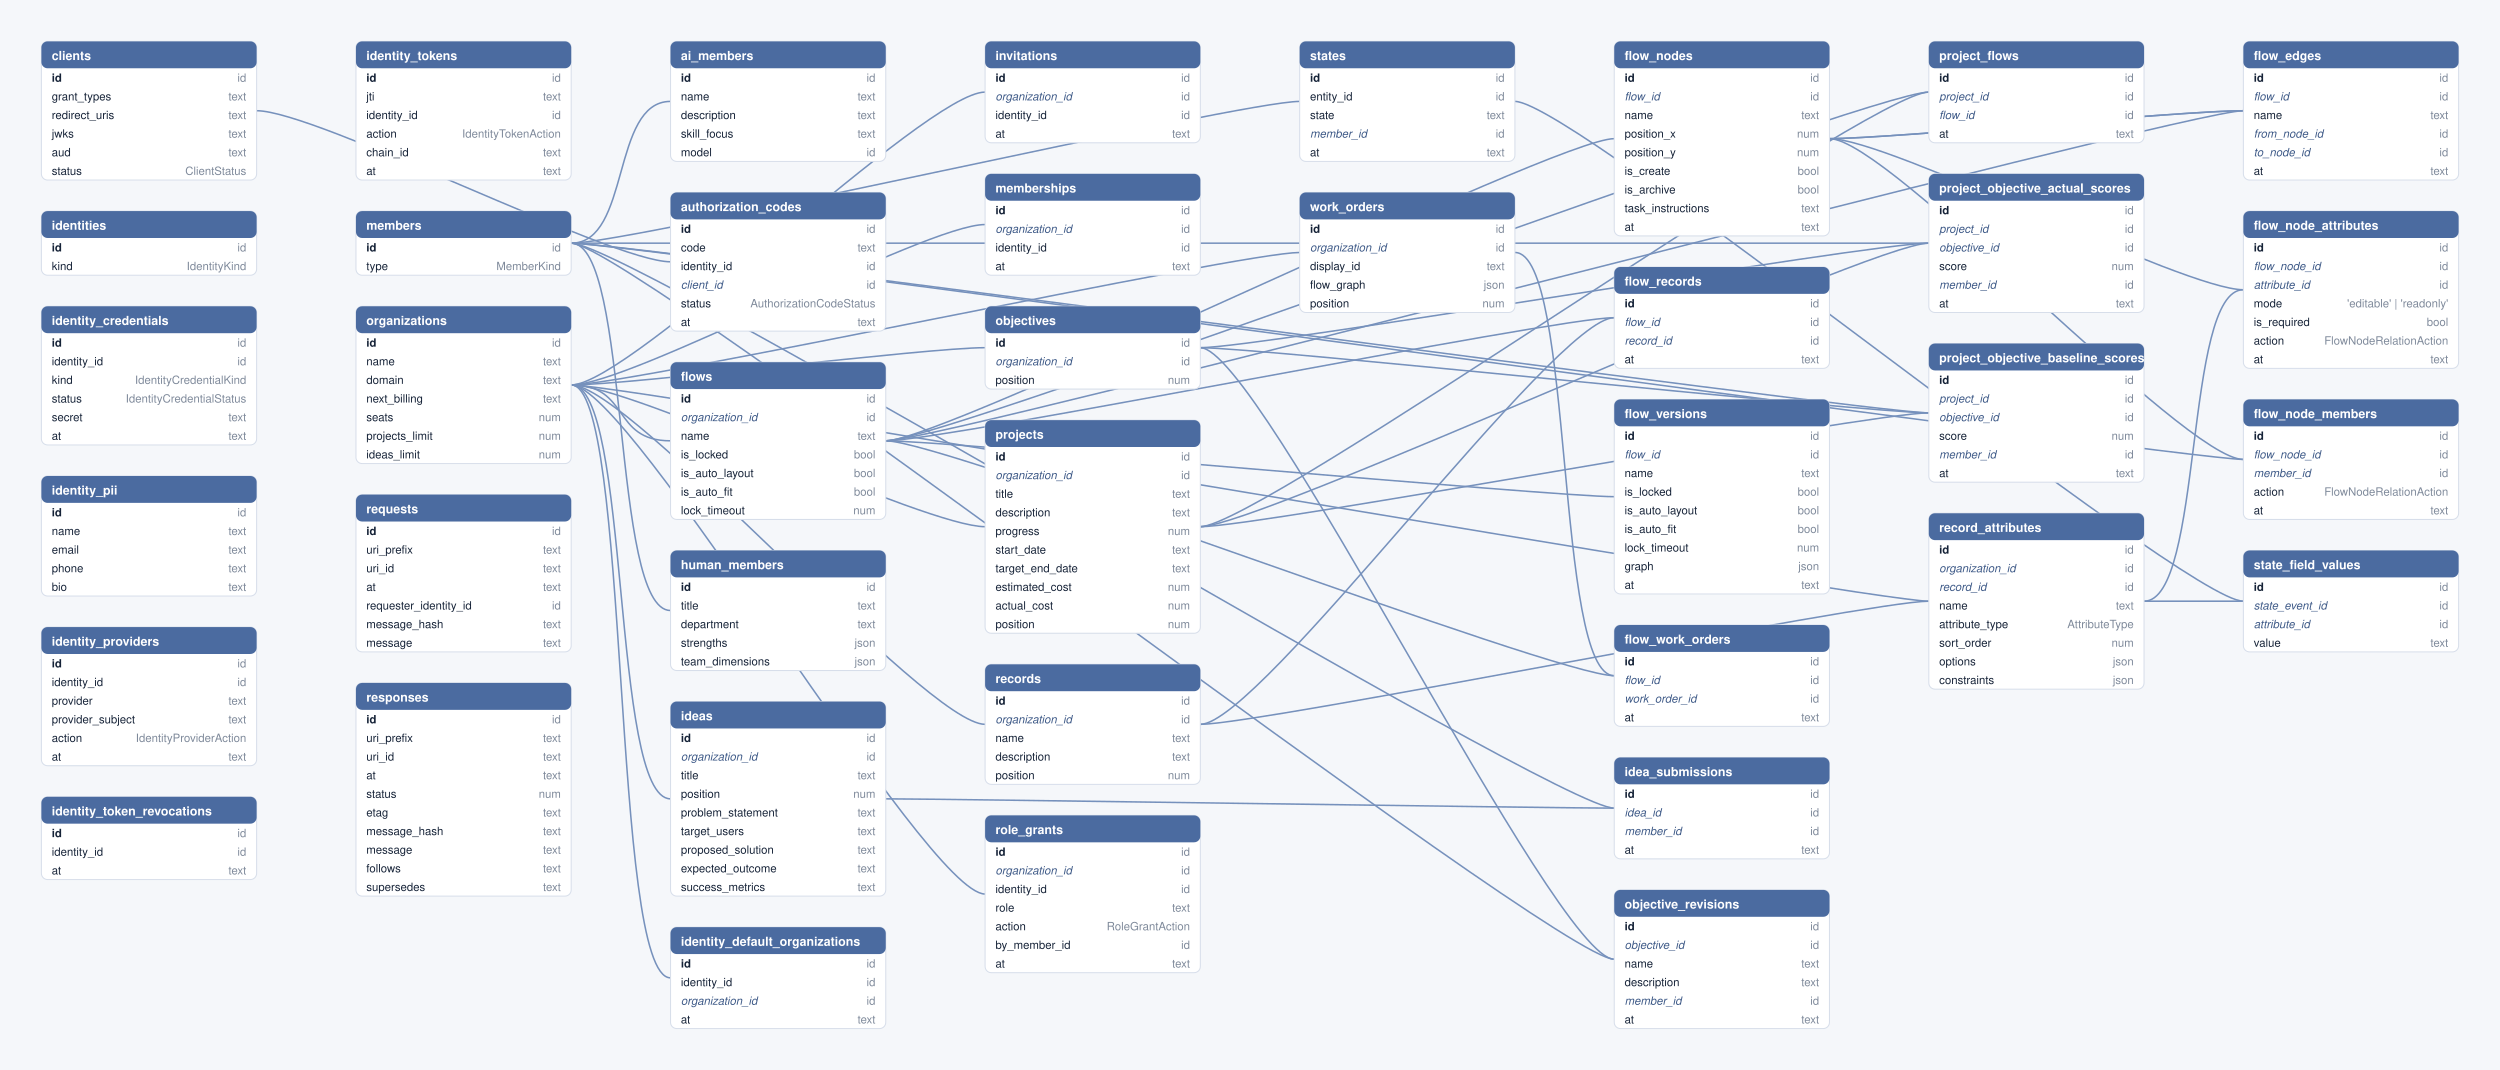
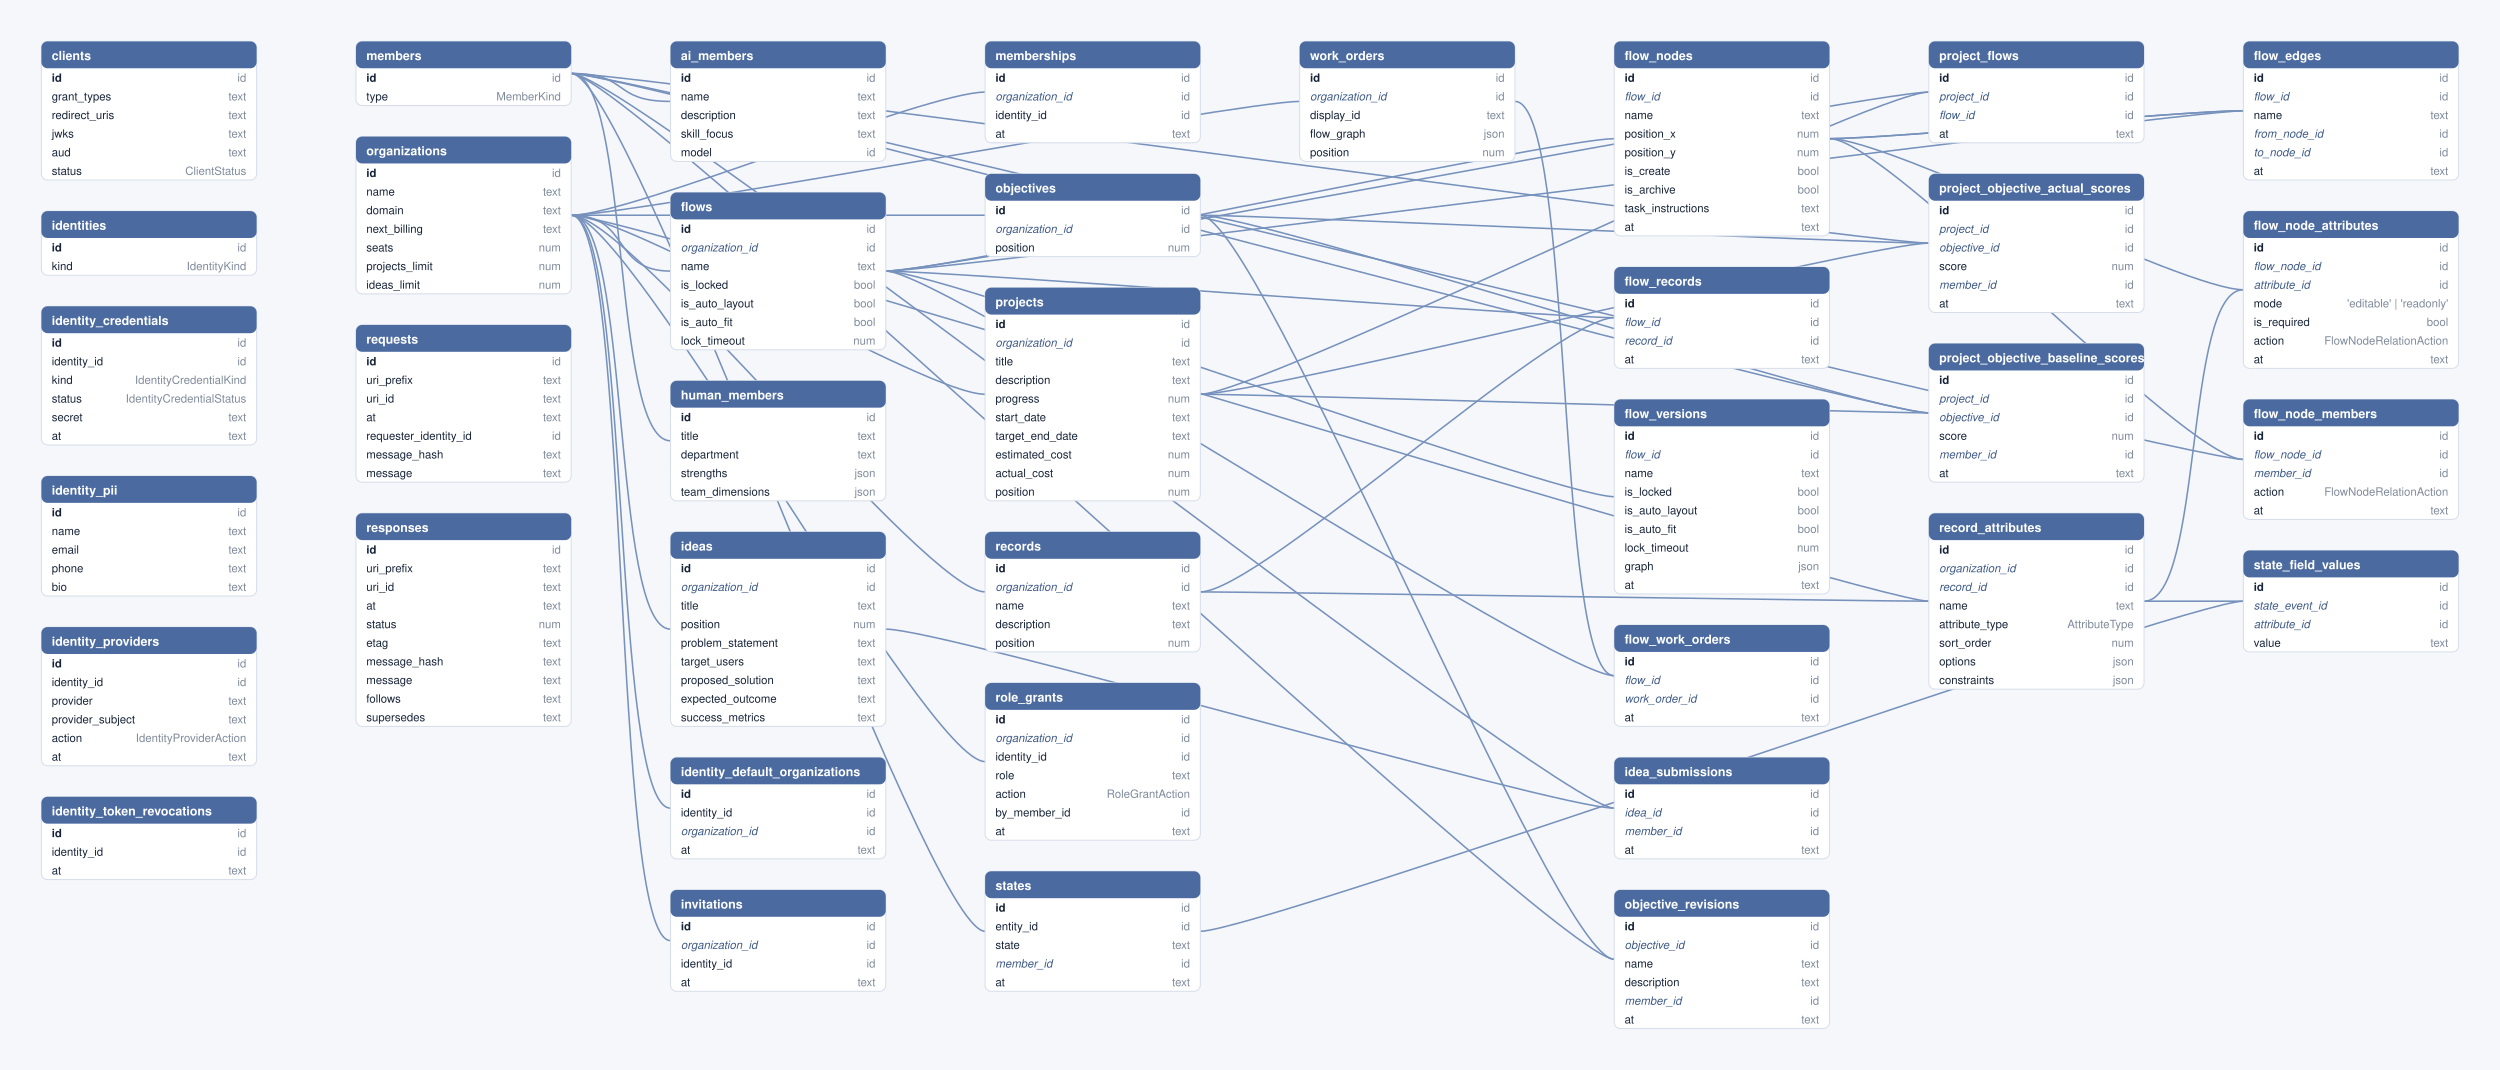
<svg xmlns="http://www.w3.org/2000/svg" viewBox="0 0 2416 1034" width="2416" height="1034">
  <defs>
    <style>
      text { font-family: ui-sans-serif, system-ui,
        'Segoe UI', Helvetica, Arial, sans-serif; }
      .box { fill: hsl(0 0% 100%);
        stroke: hsl(217 30% 88%); stroke-width: 1; }
      .head { fill: hsl(217 36% 46%); }
      .thead { fill: hsl(0 0% 100%); font-size: 12px;
        font-weight: 700; }
      .col, .pk, .fk, .type { font-size: 11px; }
      .col { fill: hsl(217 45% 15%); }
      .pk { fill: hsl(217 45% 15%); font-weight: 700; }
      .fk { fill: hsl(217 38% 38%);
        font-style: italic; }
      .type { fill: hsl(217 12% 55%);
        text-anchor: end; }
      .edge { fill: none; stroke: hsl(217 34% 60%);
        stroke-width: 1.5; }
    </style>
  </defs>
  <rect x="0" y="0" width="2416" height="1034" fill="hsl(217 30% 97%)" />
-   <path class="edge" d="M 648 590 C 590.4 590, 609.6 235, 552 235" />
-   <path class="edge" d="M 648 98 C 590.4 98, 609.6 235, 552 235" />
-   <path class="edge" d="M 648 945 C 590.4 945, 609.6 372, 552 372" />
-   <path class="edge" d="M 952 864 C 894.4 864, 609.6 372, 552 372" />
-   <path class="edge" d="M 648 253 C 590.4 253, 305.6 107, 248 107" />
-   <path class="edge" d="M 648 772 C 590.4 772, 609.6 372, 552 372" />
-   <path class="edge" d="M 952 509 C 894.4 509, 609.6 372, 552 372" />
-   <path class="edge" d="M 648 426 C 590.4 426, 609.6 372, 552 372" />
-   <path class="edge" d="M 1560 480 C 1502.4 480, 913.6 426, 856 426" />
-   <path class="edge" d="M 1560 134 C 1502.4 134, 913.6 426, 856 426" />
-   <path class="edge" d="M 2168 107 C 2110.4 107, 913.6 426, 856 426" />
+   <path class="edge" d="M 648 426 C 590.4 426, 609.6 71, 552 71" />
+   <path class="edge" d="M 648 98 C 590.4 98, 609.6 71, 552 71" />
+   <path class="edge" d="M 648 781 C 590.4 781, 609.6 208, 552 208" />
+   <path class="edge" d="M 952 736 C 894.4 736, 609.6 208, 552 208" />
+   <path class="edge" d="M 648 608 C 590.4 608, 609.6 208, 552 208" />
+   <path class="edge" d="M 952 381 C 894.4 381, 609.6 208, 552 208" />
+   <path class="edge" d="M 648 262 C 590.4 262, 609.6 208, 552 208" />
+   <path class="edge" d="M 1560 480 C 1502.4 480, 913.6 262, 856 262" />
+   <path class="edge" d="M 1560 134 C 1502.4 134, 913.6 262, 856 262" />
+   <path class="edge" d="M 2168 107 C 2110.4 107, 913.6 262, 856 262" />
  <path class="edge" d="M 2168 107 C 2110.4 107, 1825.6 134, 1768 134" />
  <path class="edge" d="M 2168 107 C 2110.4 107, 1825.6 134, 1768 134" />
  <path class="edge" d="M 2168 444 C 2110.4 444, 1825.6 134, 1768 134" />
-   <path class="edge" d="M 2168 444 C 2110.4 444, 609.6 235, 552 235" />
+   <path class="edge" d="M 2168 444 C 2110.4 444, 609.6 71, 552 71" />
  <path class="edge" d="M 2168 280 C 2110.4 280, 1825.6 134, 1768 134" />
  <path class="edge" d="M 2168 280 C 2110.4 280, 2129.6 581, 2072 581" />
-   <path class="edge" d="M 1864 89 C 1806.4 89, 1217.6 509, 1160 509" />
-   <path class="edge" d="M 1864 89 C 1806.4 89, 913.6 426, 856 426" />
-   <path class="edge" d="M 1256 244 C 1198.4 244, 609.6 372, 552 372" />
-   <path class="edge" d="M 1560 653 C 1502.4 653, 913.6 426, 856 426" />
-   <path class="edge" d="M 1560 653 C 1502.4 653, 1521.6 244, 1464 244" />
-   <path class="edge" d="M 2168 581 C 2110.4 581, 1521.6 98, 1464 98" />
+   <path class="edge" d="M 1864 89 C 1806.4 89, 1217.6 381, 1160 381" />
+   <path class="edge" d="M 1864 89 C 1806.4 89, 913.6 262, 856 262" />
+   <path class="edge" d="M 1256 98 C 1198.4 98, 609.6 208, 552 208" />
+   <path class="edge" d="M 1560 653 C 1502.4 653, 913.6 262, 856 262" />
+   <path class="edge" d="M 1560 653 C 1502.4 653, 1521.6 98, 1464 98" />
+   <path class="edge" d="M 2168 581 C 2110.4 581, 1217.6 900, 1160 900" />
  <path class="edge" d="M 2168 581 C 2110.4 581, 2129.6 581, 2072 581" />
-   <path class="edge" d="M 952 700 C 894.4 700, 609.6 372, 552 372" />
-   <path class="edge" d="M 1864 581 C 1806.4 581, 609.6 372, 552 372" />
-   <path class="edge" d="M 1864 581 C 1806.4 581, 1217.6 700, 1160 700" />
-   <path class="edge" d="M 1560 307 C 1502.4 307, 913.6 426, 856 426" />
-   <path class="edge" d="M 1560 307 C 1502.4 307, 1217.6 700, 1160 700" />
-   <path class="edge" d="M 952 217 C 894.4 217, 609.6 372, 552 372" />
-   <path class="edge" d="M 952 89 C 894.4 89, 609.6 372, 552 372" />
-   <path class="edge" d="M 1560 781 C 1502.4 781, 913.6 772, 856 772" />
-   <path class="edge" d="M 1560 781 C 1502.4 781, 609.6 235, 552 235" />
-   <path class="edge" d="M 952 336 C 894.4 336, 609.6 372, 552 372" />
-   <path class="edge" d="M 1560 927 C 1502.4 927, 1217.6 336, 1160 336" />
-   <path class="edge" d="M 1560 927 C 1502.4 927, 609.6 235, 552 235" />
-   <path class="edge" d="M 1864 399 C 1806.4 399, 1217.6 509, 1160 509" />
-   <path class="edge" d="M 1864 399 C 1806.4 399, 1217.6 336, 1160 336" />
-   <path class="edge" d="M 1864 399 C 1806.4 399, 609.6 235, 552 235" />
-   <path class="edge" d="M 1864 235 C 1806.4 235, 1217.6 509, 1160 509" />
-   <path class="edge" d="M 1864 235 C 1806.4 235, 1217.6 336, 1160 336" />
-   <path class="edge" d="M 1864 235 C 1806.4 235, 609.6 235, 552 235" />
-   <path class="edge" d="M 1256 98 C 1198.4 98, 609.6 235, 552 235" />
-   <g class="table">
-     <rect class="box" x="344" y="204" width="208" height="62" rx="6" />
-     <rect class="head" x="344" y="204" width="208" height="26" rx="6" />
-     <text class="thead" x="354" y="222">members</text>
-     <text class="pk" x="354" y="243">id</text>
-     <text class="type" x="542" y="243">id</text>
-     <text class="col" x="354" y="261">type</text>
-     <text class="type" x="542" y="261">MemberKind</text>
-   </g>
-   <g class="table">
-     <rect class="box" x="648" y="532" width="208" height="116" rx="6" />
-     <rect class="head" x="648" y="532" width="208" height="26" rx="6" />
-     <text class="thead" x="658" y="550">human_members</text>
-     <text class="pk" x="658" y="571">id</text>
-     <text class="type" x="846" y="571">id</text>
-     <text class="col" x="658" y="589">title</text>
-     <text class="type" x="846" y="589">text</text>
-     <text class="col" x="658" y="607">department</text>
-     <text class="type" x="846" y="607">text</text>
-     <text class="col" x="658" y="625">strengths</text>
-     <text class="type" x="846" y="625">json</text>
-     <text class="col" x="658" y="643">team_dimensions</text>
-     <text class="type" x="846" y="643">json</text>
+   <path class="edge" d="M 952 572 C 894.4 572, 609.6 208, 552 208" />
+   <path class="edge" d="M 1864 581 C 1806.4 581, 609.6 208, 552 208" />
+   <path class="edge" d="M 1864 581 C 1806.4 581, 1217.6 572, 1160 572" />
+   <path class="edge" d="M 1560 307 C 1502.4 307, 913.6 262, 856 262" />
+   <path class="edge" d="M 1560 307 C 1502.4 307, 1217.6 572, 1160 572" />
+   <path class="edge" d="M 952 89 C 894.4 89, 609.6 208, 552 208" />
+   <path class="edge" d="M 648 909 C 590.4 909, 609.6 208, 552 208" />
+   <path class="edge" d="M 1560 781 C 1502.4 781, 913.6 608, 856 608" />
+   <path class="edge" d="M 1560 781 C 1502.4 781, 609.6 71, 552 71" />
+   <path class="edge" d="M 952 208 C 894.4 208, 609.6 208, 552 208" />
+   <path class="edge" d="M 1560 927 C 1502.4 927, 1217.6 208, 1160 208" />
+   <path class="edge" d="M 1560 927 C 1502.4 927, 609.6 71, 552 71" />
+   <path class="edge" d="M 1864 399 C 1806.4 399, 1217.6 381, 1160 381" />
+   <path class="edge" d="M 1864 399 C 1806.4 399, 1217.6 208, 1160 208" />
+   <path class="edge" d="M 1864 399 C 1806.4 399, 609.6 71, 552 71" />
+   <path class="edge" d="M 1864 235 C 1806.4 235, 1217.6 381, 1160 381" />
+   <path class="edge" d="M 1864 235 C 1806.4 235, 1217.6 208, 1160 208" />
+   <path class="edge" d="M 1864 235 C 1806.4 235, 609.6 71, 552 71" />
+   <path class="edge" d="M 952 900 C 894.4 900, 609.6 71, 552 71" />
+   <g class="table">
+     <rect class="box" x="344" y="40" width="208" height="62" rx="6" />
+     <rect class="head" x="344" y="40" width="208" height="26" rx="6" />
+     <text class="thead" x="354" y="58">members</text>
+     <text class="pk" x="354" y="79">id</text>
+     <text class="type" x="542" y="79">id</text>
+     <text class="col" x="354" y="97">type</text>
+     <text class="type" x="542" y="97">MemberKind</text>
+   </g>
+   <g class="table">
+     <rect class="box" x="648" y="368" width="208" height="116" rx="6" />
+     <rect class="head" x="648" y="368" width="208" height="26" rx="6" />
+     <text class="thead" x="658" y="386">human_members</text>
+     <text class="pk" x="658" y="407">id</text>
+     <text class="type" x="846" y="407">id</text>
+     <text class="col" x="658" y="425">title</text>
+     <text class="type" x="846" y="425">text</text>
+     <text class="col" x="658" y="443">department</text>
+     <text class="type" x="846" y="443">text</text>
+     <text class="col" x="658" y="461">strengths</text>
+     <text class="type" x="846" y="461">json</text>
+     <text class="col" x="658" y="479">team_dimensions</text>
+     <text class="type" x="846" y="479">json</text>
  </g>
  <g class="table">
    <rect class="box" x="648" y="40" width="208" height="116" rx="6" />
    <rect class="head" x="648" y="40" width="208" height="26" rx="6" />
    <text class="thead" x="658" y="58">ai_members</text>
    <text class="pk" x="658" y="79">id</text>
    <text class="type" x="846" y="79">id</text>
    <text class="col" x="658" y="97">name</text>
    <text class="type" x="846" y="97">text</text>
    <text class="col" x="658" y="115">description</text>
    <text class="type" x="846" y="115">text</text>
    <text class="col" x="658" y="133">skill_focus</text>
    <text class="type" x="846" y="133">text</text>
    <text class="col" x="658" y="151">model</text>
    <text class="type" x="846" y="151">id</text>
  </g>
  <g class="table">
    <rect class="box" x="40" y="204" width="208" height="62" rx="6" />
    <rect class="head" x="40" y="204" width="208" height="26" rx="6" />
    <text class="thead" x="50" y="222">identities</text>
    <text class="pk" x="50" y="243">id</text>
    <text class="type" x="238" y="243">id</text>
    <text class="col" x="50" y="261">kind</text>
    <text class="type" x="238" y="261">IdentityKind</text>
  </g>
  <g class="table">
    <rect class="box" x="40" y="460" width="208" height="116" rx="6" />
    <rect class="head" x="40" y="460" width="208" height="26" rx="6" />
    <text class="thead" x="50" y="478">identity_pii</text>
    <text class="pk" x="50" y="499">id</text>
    <text class="type" x="238" y="499">id</text>
    <text class="col" x="50" y="517">name</text>
    <text class="type" x="238" y="517">text</text>
    <text class="col" x="50" y="535">email</text>
    <text class="type" x="238" y="535">text</text>
    <text class="col" x="50" y="553">phone</text>
    <text class="type" x="238" y="553">text</text>
    <text class="col" x="50" y="571">bio</text>
    <text class="type" x="238" y="571">text</text>
  </g>
  <g class="table">
    <rect class="box" x="40" y="296" width="208" height="134" rx="6" />
    <rect class="head" x="40" y="296" width="208" height="26" rx="6" />
    <text class="thead" x="50" y="314">identity_credentials</text>
    <text class="pk" x="50" y="335">id</text>
    <text class="type" x="238" y="335">id</text>
    <text class="col" x="50" y="353">identity_id</text>
    <text class="type" x="238" y="353">id</text>
    <text class="col" x="50" y="371">kind</text>
    <text class="type" x="238" y="371">IdentityCredentialKind</text>
    <text class="col" x="50" y="389">status</text>
    <text class="type" x="238" y="389">IdentityCredentialStatus</text>
    <text class="col" x="50" y="407">secret</text>
    <text class="type" x="238" y="407">text</text>
    <text class="col" x="50" y="425">at</text>
    <text class="type" x="238" y="425">text</text>
  </g>
  <g class="table">
    <rect class="box" x="40" y="770" width="208" height="80" rx="6" />
    <rect class="head" x="40" y="770" width="208" height="26" rx="6" />
    <text class="thead" x="50" y="788">identity_token_revocations</text>
    <text class="pk" x="50" y="809">id</text>
    <text class="type" x="238" y="809">id</text>
    <text class="col" x="50" y="827">identity_id</text>
    <text class="type" x="238" y="827">id</text>
    <text class="col" x="50" y="845">at</text>
    <text class="type" x="238" y="845">text</text>
  </g>
  <g class="table">
-     <rect class="box" x="648" y="896" width="208" height="98" rx="6" />
-     <rect class="head" x="648" y="896" width="208" height="26" rx="6" />
-     <text class="thead" x="658" y="914">identity_default_organizations</text>
-     <text class="pk" x="658" y="935">id</text>
-     <text class="type" x="846" y="935">id</text>
-     <text class="col" x="658" y="953">identity_id</text>
-     <text class="type" x="846" y="953">id</text>
-     <text class="fk" x="658" y="971">organization_id</text>
-     <text class="type" x="846" y="971">id</text>
-     <text class="col" x="658" y="989">at</text>
-     <text class="type" x="846" y="989">text</text>
-   </g>
-   <g class="table">
-     <rect class="box" x="952" y="788" width="208" height="152" rx="6" />
-     <rect class="head" x="952" y="788" width="208" height="26" rx="6" />
-     <text class="thead" x="962" y="806">role_grants</text>
-     <text class="pk" x="962" y="827">id</text>
-     <text class="type" x="1150" y="827">id</text>
-     <text class="fk" x="962" y="845">organization_id</text>
-     <text class="type" x="1150" y="845">id</text>
-     <text class="col" x="962" y="863">identity_id</text>
-     <text class="type" x="1150" y="863">id</text>
-     <text class="col" x="962" y="881">role</text>
-     <text class="type" x="1150" y="881">text</text>
-     <text class="col" x="962" y="899">action</text>
-     <text class="type" x="1150" y="899">RoleGrantAction</text>
-     <text class="col" x="962" y="917">by_member_id</text>
-     <text class="type" x="1150" y="917">id</text>
-     <text class="col" x="962" y="935">at</text>
-     <text class="type" x="1150" y="935">text</text>
-   </g>
-   <g class="table">
-     <rect class="box" x="344" y="40" width="208" height="134" rx="6" />
-     <rect class="head" x="344" y="40" width="208" height="26" rx="6" />
-     <text class="thead" x="354" y="58">identity_tokens</text>
-     <text class="pk" x="354" y="79">id</text>
-     <text class="type" x="542" y="79">id</text>
-     <text class="col" x="354" y="97">jti</text>
-     <text class="type" x="542" y="97">text</text>
-     <text class="col" x="354" y="115">identity_id</text>
-     <text class="type" x="542" y="115">id</text>
-     <text class="col" x="354" y="133">action</text>
-     <text class="type" x="542" y="133">IdentityTokenAction</text>
-     <text class="col" x="354" y="151">chain_id</text>
-     <text class="type" x="542" y="151">text</text>
-     <text class="col" x="354" y="169">at</text>
-     <text class="type" x="542" y="169">text</text>
+     <rect class="box" x="648" y="732" width="208" height="98" rx="6" />
+     <rect class="head" x="648" y="732" width="208" height="26" rx="6" />
+     <text class="thead" x="658" y="750">identity_default_organizations</text>
+     <text class="pk" x="658" y="771">id</text>
+     <text class="type" x="846" y="771">id</text>
+     <text class="col" x="658" y="789">identity_id</text>
+     <text class="type" x="846" y="789">id</text>
+     <text class="fk" x="658" y="807">organization_id</text>
+     <text class="type" x="846" y="807">id</text>
+     <text class="col" x="658" y="825">at</text>
+     <text class="type" x="846" y="825">text</text>
+   </g>
+   <g class="table">
+     <rect class="box" x="952" y="660" width="208" height="152" rx="6" />
+     <rect class="head" x="952" y="660" width="208" height="26" rx="6" />
+     <text class="thead" x="962" y="678">role_grants</text>
+     <text class="pk" x="962" y="699">id</text>
+     <text class="type" x="1150" y="699">id</text>
+     <text class="fk" x="962" y="717">organization_id</text>
+     <text class="type" x="1150" y="717">id</text>
+     <text class="col" x="962" y="735">identity_id</text>
+     <text class="type" x="1150" y="735">id</text>
+     <text class="col" x="962" y="753">role</text>
+     <text class="type" x="1150" y="753">text</text>
+     <text class="col" x="962" y="771">action</text>
+     <text class="type" x="1150" y="771">RoleGrantAction</text>
+     <text class="col" x="962" y="789">by_member_id</text>
+     <text class="type" x="1150" y="789">id</text>
+     <text class="col" x="962" y="807">at</text>
+     <text class="type" x="1150" y="807">text</text>
  </g>
  <g class="table">
    <rect class="box" x="40" y="40" width="208" height="134" rx="6" />
    <rect class="head" x="40" y="40" width="208" height="26" rx="6" />
    <text class="thead" x="50" y="58">clients</text>
    <text class="pk" x="50" y="79">id</text>
    <text class="type" x="238" y="79">id</text>
    <text class="col" x="50" y="97">grant_types</text>
    <text class="type" x="238" y="97">text</text>
    <text class="col" x="50" y="115">redirect_uris</text>
    <text class="type" x="238" y="115">text</text>
    <text class="col" x="50" y="133">jwks</text>
    <text class="type" x="238" y="133">text</text>
    <text class="col" x="50" y="151">aud</text>
    <text class="type" x="238" y="151">text</text>
    <text class="col" x="50" y="169">status</text>
    <text class="type" x="238" y="169">ClientStatus</text>
  </g>
  <g class="table">
    <rect class="box" x="40" y="606" width="208" height="134" rx="6" />
    <rect class="head" x="40" y="606" width="208" height="26" rx="6" />
    <text class="thead" x="50" y="624">identity_providers</text>
    <text class="pk" x="50" y="645">id</text>
    <text class="type" x="238" y="645">id</text>
    <text class="col" x="50" y="663">identity_id</text>
    <text class="type" x="238" y="663">id</text>
    <text class="col" x="50" y="681">provider</text>
    <text class="type" x="238" y="681">text</text>
    <text class="col" x="50" y="699">provider_subject</text>
    <text class="type" x="238" y="699">text</text>
    <text class="col" x="50" y="717">action</text>
    <text class="type" x="238" y="717">IdentityProviderAction</text>
    <text class="col" x="50" y="735">at</text>
    <text class="type" x="238" y="735">text</text>
  </g>
  <g class="table">
-     <rect class="box" x="648" y="186" width="208" height="134" rx="6" />
+     <rect class="box" x="648" y="514" width="208" height="188" rx="6" />
+     <rect class="head" x="648" y="514" width="208" height="26" rx="6" />
+     <text class="thead" x="658" y="532">ideas</text>
+     <text class="pk" x="658" y="553">id</text>
+     <text class="type" x="846" y="553">id</text>
+     <text class="fk" x="658" y="571">organization_id</text>
+     <text class="type" x="846" y="571">id</text>
+     <text class="col" x="658" y="589">title</text>
+     <text class="type" x="846" y="589">text</text>
+     <text class="col" x="658" y="607">position</text>
+     <text class="type" x="846" y="607">num</text>
+     <text class="col" x="658" y="625">problem_statement</text>
+     <text class="type" x="846" y="625">text</text>
+     <text class="col" x="658" y="643">target_users</text>
+     <text class="type" x="846" y="643">text</text>
+     <text class="col" x="658" y="661">proposed_solution</text>
+     <text class="type" x="846" y="661">text</text>
+     <text class="col" x="658" y="679">expected_outcome</text>
+     <text class="type" x="846" y="679">text</text>
+     <text class="col" x="658" y="697">success_metrics</text>
+     <text class="type" x="846" y="697">text</text>
+   </g>
+   <g class="table">
+     <rect class="box" x="952" y="278" width="208" height="206" rx="6" />
+     <rect class="head" x="952" y="278" width="208" height="26" rx="6" />
+     <text class="thead" x="962" y="296">projects</text>
+     <text class="pk" x="962" y="317">id</text>
+     <text class="type" x="1150" y="317">id</text>
+     <text class="fk" x="962" y="335">organization_id</text>
+     <text class="type" x="1150" y="335">id</text>
+     <text class="col" x="962" y="353">title</text>
+     <text class="type" x="1150" y="353">text</text>
+     <text class="col" x="962" y="371">description</text>
+     <text class="type" x="1150" y="371">text</text>
+     <text class="col" x="962" y="389">progress</text>
+     <text class="type" x="1150" y="389">num</text>
+     <text class="col" x="962" y="407">start_date</text>
+     <text class="type" x="1150" y="407">text</text>
+     <text class="col" x="962" y="425">target_end_date</text>
+     <text class="type" x="1150" y="425">text</text>
+     <text class="col" x="962" y="443">estimated_cost</text>
+     <text class="type" x="1150" y="443">num</text>
+     <text class="col" x="962" y="461">actual_cost</text>
+     <text class="type" x="1150" y="461">num</text>
+     <text class="col" x="962" y="479">position</text>
+     <text class="type" x="1150" y="479">num</text>
+   </g>
+   <g class="table">
+     <rect class="box" x="648" y="186" width="208" height="152" rx="6" />
    <rect class="head" x="648" y="186" width="208" height="26" rx="6" />
-     <text class="thead" x="658" y="204">authorization_codes</text>
+     <text class="thead" x="658" y="204">flows</text>
    <text class="pk" x="658" y="225">id</text>
    <text class="type" x="846" y="225">id</text>
-     <text class="col" x="658" y="243">code</text>
-     <text class="type" x="846" y="243">text</text>
-     <text class="col" x="658" y="261">identity_id</text>
-     <text class="type" x="846" y="261">id</text>
-     <text class="fk" x="658" y="279">client_id</text>
-     <text class="type" x="846" y="279">id</text>
-     <text class="col" x="658" y="297">status</text>
-     <text class="type" x="846" y="297">AuthorizationCodeStatus</text>
-     <text class="col" x="658" y="315">at</text>
-     <text class="type" x="846" y="315">text</text>
-   </g>
-   <g class="table">
-     <rect class="box" x="648" y="678" width="208" height="188" rx="6" />
-     <rect class="head" x="648" y="678" width="208" height="26" rx="6" />
-     <text class="thead" x="658" y="696">ideas</text>
-     <text class="pk" x="658" y="717">id</text>
-     <text class="type" x="846" y="717">id</text>
-     <text class="fk" x="658" y="735">organization_id</text>
-     <text class="type" x="846" y="735">id</text>
-     <text class="col" x="658" y="753">title</text>
-     <text class="type" x="846" y="753">text</text>
-     <text class="col" x="658" y="771">position</text>
-     <text class="type" x="846" y="771">num</text>
-     <text class="col" x="658" y="789">problem_statement</text>
-     <text class="type" x="846" y="789">text</text>
-     <text class="col" x="658" y="807">target_users</text>
-     <text class="type" x="846" y="807">text</text>
-     <text class="col" x="658" y="825">proposed_solution</text>
-     <text class="type" x="846" y="825">text</text>
-     <text class="col" x="658" y="843">expected_outcome</text>
-     <text class="type" x="846" y="843">text</text>
-     <text class="col" x="658" y="861">success_metrics</text>
-     <text class="type" x="846" y="861">text</text>
-   </g>
-   <g class="table">
-     <rect class="box" x="952" y="406" width="208" height="206" rx="6" />
-     <rect class="head" x="952" y="406" width="208" height="26" rx="6" />
-     <text class="thead" x="962" y="424">projects</text>
-     <text class="pk" x="962" y="445">id</text>
-     <text class="type" x="1150" y="445">id</text>
-     <text class="fk" x="962" y="463">organization_id</text>
-     <text class="type" x="1150" y="463">id</text>
-     <text class="col" x="962" y="481">title</text>
-     <text class="type" x="1150" y="481">text</text>
-     <text class="col" x="962" y="499">description</text>
-     <text class="type" x="1150" y="499">text</text>
-     <text class="col" x="962" y="517">progress</text>
-     <text class="type" x="1150" y="517">num</text>
-     <text class="col" x="962" y="535">start_date</text>
-     <text class="type" x="1150" y="535">text</text>
-     <text class="col" x="962" y="553">target_end_date</text>
-     <text class="type" x="1150" y="553">text</text>
-     <text class="col" x="962" y="571">estimated_cost</text>
-     <text class="type" x="1150" y="571">num</text>
-     <text class="col" x="962" y="589">actual_cost</text>
-     <text class="type" x="1150" y="589">num</text>
-     <text class="col" x="962" y="607">position</text>
-     <text class="type" x="1150" y="607">num</text>
-   </g>
-   <g class="table">
-     <rect class="box" x="648" y="350" width="208" height="152" rx="6" />
-     <rect class="head" x="648" y="350" width="208" height="26" rx="6" />
-     <text class="thead" x="658" y="368">flows</text>
-     <text class="pk" x="658" y="389">id</text>
-     <text class="type" x="846" y="389">id</text>
-     <text class="fk" x="658" y="407">organization_id</text>
-     <text class="type" x="846" y="407">id</text>
-     <text class="col" x="658" y="425">name</text>
-     <text class="type" x="846" y="425">text</text>
-     <text class="col" x="658" y="443">is_locked</text>
-     <text class="type" x="846" y="443">bool</text>
-     <text class="col" x="658" y="461">is_auto_layout</text>
-     <text class="type" x="846" y="461">bool</text>
-     <text class="col" x="658" y="479">is_auto_fit</text>
-     <text class="type" x="846" y="479">bool</text>
-     <text class="col" x="658" y="497">lock_timeout</text>
-     <text class="type" x="846" y="497">num</text>
+     <text class="fk" x="658" y="243">organization_id</text>
+     <text class="type" x="846" y="243">id</text>
+     <text class="col" x="658" y="261">name</text>
+     <text class="type" x="846" y="261">text</text>
+     <text class="col" x="658" y="279">is_locked</text>
+     <text class="type" x="846" y="279">bool</text>
+     <text class="col" x="658" y="297">is_auto_layout</text>
+     <text class="type" x="846" y="297">bool</text>
+     <text class="col" x="658" y="315">is_auto_fit</text>
+     <text class="type" x="846" y="315">bool</text>
+     <text class="col" x="658" y="333">lock_timeout</text>
+     <text class="type" x="846" y="333">num</text>
  </g>
  <g class="table">
    <rect class="box" x="1560" y="386" width="208" height="188" rx="6" />
    <rect class="head" x="1560" y="386" width="208" height="26" rx="6" />
    <text class="thead" x="1570" y="404">flow_versions</text>
    <text class="pk" x="1570" y="425">id</text>
    <text class="type" x="1758" y="425">id</text>
    <text class="fk" x="1570" y="443">flow_id</text>
    <text class="type" x="1758" y="443">id</text>
    <text class="col" x="1570" y="461">name</text>
    <text class="type" x="1758" y="461">text</text>
    <text class="col" x="1570" y="479">is_locked</text>
    <text class="type" x="1758" y="479">bool</text>
    <text class="col" x="1570" y="497">is_auto_layout</text>
    <text class="type" x="1758" y="497">bool</text>
    <text class="col" x="1570" y="515">is_auto_fit</text>
    <text class="type" x="1758" y="515">bool</text>
    <text class="col" x="1570" y="533">lock_timeout</text>
    <text class="type" x="1758" y="533">num</text>
    <text class="col" x="1570" y="551">graph</text>
    <text class="type" x="1758" y="551">json</text>
    <text class="col" x="1570" y="569">at</text>
    <text class="type" x="1758" y="569">text</text>
  </g>
  <g class="table">
    <rect class="box" x="1560" y="40" width="208" height="188" rx="6" />
    <rect class="head" x="1560" y="40" width="208" height="26" rx="6" />
    <text class="thead" x="1570" y="58">flow_nodes</text>
    <text class="pk" x="1570" y="79">id</text>
    <text class="type" x="1758" y="79">id</text>
    <text class="fk" x="1570" y="97">flow_id</text>
    <text class="type" x="1758" y="97">id</text>
    <text class="col" x="1570" y="115">name</text>
    <text class="type" x="1758" y="115">text</text>
    <text class="col" x="1570" y="133">position_x</text>
    <text class="type" x="1758" y="133">num</text>
    <text class="col" x="1570" y="151">position_y</text>
    <text class="type" x="1758" y="151">num</text>
    <text class="col" x="1570" y="169">is_create</text>
    <text class="type" x="1758" y="169">bool</text>
    <text class="col" x="1570" y="187">is_archive</text>
    <text class="type" x="1758" y="187">bool</text>
    <text class="col" x="1570" y="205">task_instructions</text>
    <text class="type" x="1758" y="205">text</text>
    <text class="col" x="1570" y="223">at</text>
    <text class="type" x="1758" y="223">text</text>
  </g>
  <g class="table">
    <rect class="box" x="2168" y="40" width="208" height="134" rx="6" />
    <rect class="head" x="2168" y="40" width="208" height="26" rx="6" />
    <text class="thead" x="2178" y="58">flow_edges</text>
    <text class="pk" x="2178" y="79">id</text>
    <text class="type" x="2366" y="79">id</text>
    <text class="fk" x="2178" y="97">flow_id</text>
    <text class="type" x="2366" y="97">id</text>
    <text class="col" x="2178" y="115">name</text>
    <text class="type" x="2366" y="115">text</text>
    <text class="fk" x="2178" y="133">from_node_id</text>
    <text class="type" x="2366" y="133">id</text>
    <text class="fk" x="2178" y="151">to_node_id</text>
    <text class="type" x="2366" y="151">id</text>
    <text class="col" x="2178" y="169">at</text>
    <text class="type" x="2366" y="169">text</text>
  </g>
  <g class="table">
    <rect class="box" x="2168" y="386" width="208" height="116" rx="6" />
    <rect class="head" x="2168" y="386" width="208" height="26" rx="6" />
    <text class="thead" x="2178" y="404">flow_node_members</text>
    <text class="pk" x="2178" y="425">id</text>
    <text class="type" x="2366" y="425">id</text>
    <text class="fk" x="2178" y="443">flow_node_id</text>
    <text class="type" x="2366" y="443">id</text>
    <text class="fk" x="2178" y="461">member_id</text>
    <text class="type" x="2366" y="461">id</text>
    <text class="col" x="2178" y="479">action</text>
    <text class="type" x="2366" y="479">FlowNodeRelationAction</text>
    <text class="col" x="2178" y="497">at</text>
    <text class="type" x="2366" y="497">text</text>
  </g>
  <g class="table">
    <rect class="box" x="2168" y="204" width="208" height="152" rx="6" />
    <rect class="head" x="2168" y="204" width="208" height="26" rx="6" />
    <text class="thead" x="2178" y="222">flow_node_attributes</text>
    <text class="pk" x="2178" y="243">id</text>
    <text class="type" x="2366" y="243">id</text>
    <text class="fk" x="2178" y="261">flow_node_id</text>
    <text class="type" x="2366" y="261">id</text>
    <text class="fk" x="2178" y="279">attribute_id</text>
    <text class="type" x="2366" y="279">id</text>
    <text class="col" x="2178" y="297">mode</text>
    <text class="type" x="2366" y="297">'editable' | 'readonly'</text>
    <text class="col" x="2178" y="315">is_required</text>
    <text class="type" x="2366" y="315">bool</text>
    <text class="col" x="2178" y="333">action</text>
    <text class="type" x="2366" y="333">FlowNodeRelationAction</text>
    <text class="col" x="2178" y="351">at</text>
    <text class="type" x="2366" y="351">text</text>
  </g>
  <g class="table">
    <rect class="box" x="1864" y="40" width="208" height="98" rx="6" />
    <rect class="head" x="1864" y="40" width="208" height="26" rx="6" />
    <text class="thead" x="1874" y="58">project_flows</text>
    <text class="pk" x="1874" y="79">id</text>
    <text class="type" x="2062" y="79">id</text>
    <text class="fk" x="1874" y="97">project_id</text>
    <text class="type" x="2062" y="97">id</text>
    <text class="fk" x="1874" y="115">flow_id</text>
    <text class="type" x="2062" y="115">id</text>
    <text class="col" x="1874" y="133">at</text>
    <text class="type" x="2062" y="133">text</text>
  </g>
  <g class="table">
-     <rect class="box" x="1256" y="186" width="208" height="116" rx="6" />
-     <rect class="head" x="1256" y="186" width="208" height="26" rx="6" />
-     <text class="thead" x="1266" y="204">work_orders</text>
-     <text class="pk" x="1266" y="225">id</text>
-     <text class="type" x="1454" y="225">id</text>
-     <text class="fk" x="1266" y="243">organization_id</text>
-     <text class="type" x="1454" y="243">id</text>
-     <text class="col" x="1266" y="261">display_id</text>
-     <text class="type" x="1454" y="261">text</text>
-     <text class="col" x="1266" y="279">flow_graph</text>
-     <text class="type" x="1454" y="279">json</text>
-     <text class="col" x="1266" y="297">position</text>
-     <text class="type" x="1454" y="297">num</text>
+     <rect class="box" x="1256" y="40" width="208" height="116" rx="6" />
+     <rect class="head" x="1256" y="40" width="208" height="26" rx="6" />
+     <text class="thead" x="1266" y="58">work_orders</text>
+     <text class="pk" x="1266" y="79">id</text>
+     <text class="type" x="1454" y="79">id</text>
+     <text class="fk" x="1266" y="97">organization_id</text>
+     <text class="type" x="1454" y="97">id</text>
+     <text class="col" x="1266" y="115">display_id</text>
+     <text class="type" x="1454" y="115">text</text>
+     <text class="col" x="1266" y="133">flow_graph</text>
+     <text class="type" x="1454" y="133">json</text>
+     <text class="col" x="1266" y="151">position</text>
+     <text class="type" x="1454" y="151">num</text>
  </g>
  <g class="table">
    <rect class="box" x="1560" y="604" width="208" height="98" rx="6" />
    <rect class="head" x="1560" y="604" width="208" height="26" rx="6" />
    <text class="thead" x="1570" y="622">flow_work_orders</text>
    <text class="pk" x="1570" y="643">id</text>
    <text class="type" x="1758" y="643">id</text>
    <text class="fk" x="1570" y="661">flow_id</text>
    <text class="type" x="1758" y="661">id</text>
    <text class="fk" x="1570" y="679">work_order_id</text>
    <text class="type" x="1758" y="679">id</text>
    <text class="col" x="1570" y="697">at</text>
    <text class="type" x="1758" y="697">text</text>
  </g>
  <g class="table">
    <rect class="box" x="2168" y="532" width="208" height="98" rx="6" />
    <rect class="head" x="2168" y="532" width="208" height="26" rx="6" />
    <text class="thead" x="2178" y="550">state_field_values</text>
    <text class="pk" x="2178" y="571">id</text>
    <text class="type" x="2366" y="571">id</text>
    <text class="fk" x="2178" y="589">state_event_id</text>
    <text class="type" x="2366" y="589">id</text>
    <text class="fk" x="2178" y="607">attribute_id</text>
    <text class="type" x="2366" y="607">id</text>
    <text class="col" x="2178" y="625">value</text>
    <text class="type" x="2366" y="625">text</text>
  </g>
  <g class="table">
-     <rect class="box" x="952" y="642" width="208" height="116" rx="6" />
-     <rect class="head" x="952" y="642" width="208" height="26" rx="6" />
-     <text class="thead" x="962" y="660">records</text>
-     <text class="pk" x="962" y="681">id</text>
-     <text class="type" x="1150" y="681">id</text>
-     <text class="fk" x="962" y="699">organization_id</text>
-     <text class="type" x="1150" y="699">id</text>
-     <text class="col" x="962" y="717">name</text>
-     <text class="type" x="1150" y="717">text</text>
-     <text class="col" x="962" y="735">description</text>
-     <text class="type" x="1150" y="735">text</text>
-     <text class="col" x="962" y="753">position</text>
-     <text class="type" x="1150" y="753">num</text>
+     <rect class="box" x="952" y="514" width="208" height="116" rx="6" />
+     <rect class="head" x="952" y="514" width="208" height="26" rx="6" />
+     <text class="thead" x="962" y="532">records</text>
+     <text class="pk" x="962" y="553">id</text>
+     <text class="type" x="1150" y="553">id</text>
+     <text class="fk" x="962" y="571">organization_id</text>
+     <text class="type" x="1150" y="571">id</text>
+     <text class="col" x="962" y="589">name</text>
+     <text class="type" x="1150" y="589">text</text>
+     <text class="col" x="962" y="607">description</text>
+     <text class="type" x="1150" y="607">text</text>
+     <text class="col" x="962" y="625">position</text>
+     <text class="type" x="1150" y="625">num</text>
  </g>
  <g class="table">
    <rect class="box" x="1864" y="496" width="208" height="170" rx="6" />
    <rect class="head" x="1864" y="496" width="208" height="26" rx="6" />
    <text class="thead" x="1874" y="514">record_attributes</text>
    <text class="pk" x="1874" y="535">id</text>
    <text class="type" x="2062" y="535">id</text>
    <text class="fk" x="1874" y="553">organization_id</text>
    <text class="type" x="2062" y="553">id</text>
    <text class="fk" x="1874" y="571">record_id</text>
    <text class="type" x="2062" y="571">id</text>
    <text class="col" x="1874" y="589">name</text>
    <text class="type" x="2062" y="589">text</text>
    <text class="col" x="1874" y="607">attribute_type</text>
    <text class="type" x="2062" y="607">AttributeType</text>
    <text class="col" x="1874" y="625">sort_order</text>
    <text class="type" x="2062" y="625">num</text>
    <text class="col" x="1874" y="643">options</text>
    <text class="type" x="2062" y="643">json</text>
    <text class="col" x="1874" y="661">constraints</text>
    <text class="type" x="2062" y="661">json</text>
  </g>
  <g class="table">
    <rect class="box" x="1560" y="258" width="208" height="98" rx="6" />
    <rect class="head" x="1560" y="258" width="208" height="26" rx="6" />
    <text class="thead" x="1570" y="276">flow_records</text>
    <text class="pk" x="1570" y="297">id</text>
    <text class="type" x="1758" y="297">id</text>
    <text class="fk" x="1570" y="315">flow_id</text>
    <text class="type" x="1758" y="315">id</text>
    <text class="fk" x="1570" y="333">record_id</text>
    <text class="type" x="1758" y="333">id</text>
    <text class="col" x="1570" y="351">at</text>
    <text class="type" x="1758" y="351">text</text>
  </g>
  <g class="table">
-     <rect class="box" x="344" y="296" width="208" height="152" rx="6" />
-     <rect class="head" x="344" y="296" width="208" height="26" rx="6" />
-     <text class="thead" x="354" y="314">organizations</text>
-     <text class="pk" x="354" y="335">id</text>
-     <text class="type" x="542" y="335">id</text>
-     <text class="col" x="354" y="353">name</text>
-     <text class="type" x="542" y="353">text</text>
-     <text class="col" x="354" y="371">domain</text>
-     <text class="type" x="542" y="371">text</text>
-     <text class="col" x="354" y="389">next_billing</text>
-     <text class="type" x="542" y="389">text</text>
-     <text class="col" x="354" y="407">seats</text>
-     <text class="type" x="542" y="407">num</text>
-     <text class="col" x="354" y="425">projects_limit</text>
-     <text class="type" x="542" y="425">num</text>
-     <text class="col" x="354" y="443">ideas_limit</text>
-     <text class="type" x="542" y="443">num</text>
-   </g>
-   <g class="table">
-     <rect class="box" x="952" y="168" width="208" height="98" rx="6" />
-     <rect class="head" x="952" y="168" width="208" height="26" rx="6" />
-     <text class="thead" x="962" y="186">memberships</text>
-     <text class="pk" x="962" y="207">id</text>
-     <text class="type" x="1150" y="207">id</text>
-     <text class="fk" x="962" y="225">organization_id</text>
-     <text class="type" x="1150" y="225">id</text>
-     <text class="col" x="962" y="243">identity_id</text>
-     <text class="type" x="1150" y="243">id</text>
-     <text class="col" x="962" y="261">at</text>
-     <text class="type" x="1150" y="261">text</text>
+     <rect class="box" x="344" y="132" width="208" height="152" rx="6" />
+     <rect class="head" x="344" y="132" width="208" height="26" rx="6" />
+     <text class="thead" x="354" y="150">organizations</text>
+     <text class="pk" x="354" y="171">id</text>
+     <text class="type" x="542" y="171">id</text>
+     <text class="col" x="354" y="189">name</text>
+     <text class="type" x="542" y="189">text</text>
+     <text class="col" x="354" y="207">domain</text>
+     <text class="type" x="542" y="207">text</text>
+     <text class="col" x="354" y="225">next_billing</text>
+     <text class="type" x="542" y="225">text</text>
+     <text class="col" x="354" y="243">seats</text>
+     <text class="type" x="542" y="243">num</text>
+     <text class="col" x="354" y="261">projects_limit</text>
+     <text class="type" x="542" y="261">num</text>
+     <text class="col" x="354" y="279">ideas_limit</text>
+     <text class="type" x="542" y="279">num</text>
  </g>
  <g class="table">
    <rect class="box" x="952" y="40" width="208" height="98" rx="6" />
    <rect class="head" x="952" y="40" width="208" height="26" rx="6" />
-     <text class="thead" x="962" y="58">invitations</text>
+     <text class="thead" x="962" y="58">memberships</text>
    <text class="pk" x="962" y="79">id</text>
    <text class="type" x="1150" y="79">id</text>
    <text class="fk" x="962" y="97">organization_id</text>
    <text class="type" x="1150" y="97">id</text>
    <text class="col" x="962" y="115">identity_id</text>
    <text class="type" x="1150" y="115">id</text>
    <text class="col" x="962" y="133">at</text>
    <text class="type" x="1150" y="133">text</text>
+   </g>
+   <g class="table">
+     <rect class="box" x="648" y="860" width="208" height="98" rx="6" />
+     <rect class="head" x="648" y="860" width="208" height="26" rx="6" />
+     <text class="thead" x="658" y="878">invitations</text>
+     <text class="pk" x="658" y="899">id</text>
+     <text class="type" x="846" y="899">id</text>
+     <text class="fk" x="658" y="917">organization_id</text>
+     <text class="type" x="846" y="917">id</text>
+     <text class="col" x="658" y="935">identity_id</text>
+     <text class="type" x="846" y="935">id</text>
+     <text class="col" x="658" y="953">at</text>
+     <text class="type" x="846" y="953">text</text>
  </g>
  <g class="table">
    <rect class="box" x="1560" y="732" width="208" height="98" rx="6" />
    <rect class="head" x="1560" y="732" width="208" height="26" rx="6" />
    <text class="thead" x="1570" y="750">idea_submissions</text>
    <text class="pk" x="1570" y="771">id</text>
    <text class="type" x="1758" y="771">id</text>
    <text class="fk" x="1570" y="789">idea_id</text>
    <text class="type" x="1758" y="789">id</text>
    <text class="fk" x="1570" y="807">member_id</text>
    <text class="type" x="1758" y="807">id</text>
    <text class="col" x="1570" y="825">at</text>
    <text class="type" x="1758" y="825">text</text>
  </g>
  <g class="table">
-     <rect class="box" x="952" y="296" width="208" height="80" rx="6" />
-     <rect class="head" x="952" y="296" width="208" height="26" rx="6" />
-     <text class="thead" x="962" y="314">objectives</text>
-     <text class="pk" x="962" y="335">id</text>
-     <text class="type" x="1150" y="335">id</text>
-     <text class="fk" x="962" y="353">organization_id</text>
-     <text class="type" x="1150" y="353">id</text>
-     <text class="col" x="962" y="371">position</text>
-     <text class="type" x="1150" y="371">num</text>
+     <rect class="box" x="952" y="168" width="208" height="80" rx="6" />
+     <rect class="head" x="952" y="168" width="208" height="26" rx="6" />
+     <text class="thead" x="962" y="186">objectives</text>
+     <text class="pk" x="962" y="207">id</text>
+     <text class="type" x="1150" y="207">id</text>
+     <text class="fk" x="962" y="225">organization_id</text>
+     <text class="type" x="1150" y="225">id</text>
+     <text class="col" x="962" y="243">position</text>
+     <text class="type" x="1150" y="243">num</text>
  </g>
  <g class="table">
    <rect class="box" x="1560" y="860" width="208" height="134" rx="6" />
    <rect class="head" x="1560" y="860" width="208" height="26" rx="6" />
    <text class="thead" x="1570" y="878">objective_revisions</text>
    <text class="pk" x="1570" y="899">id</text>
    <text class="type" x="1758" y="899">id</text>
    <text class="fk" x="1570" y="917">objective_id</text>
    <text class="type" x="1758" y="917">id</text>
    <text class="col" x="1570" y="935">name</text>
    <text class="type" x="1758" y="935">text</text>
    <text class="col" x="1570" y="953">description</text>
    <text class="type" x="1758" y="953">text</text>
    <text class="fk" x="1570" y="971">member_id</text>
    <text class="type" x="1758" y="971">id</text>
    <text class="col" x="1570" y="989">at</text>
    <text class="type" x="1758" y="989">text</text>
  </g>
  <g class="table">
    <rect class="box" x="1864" y="332" width="208" height="134" rx="6" />
    <rect class="head" x="1864" y="332" width="208" height="26" rx="6" />
    <text class="thead" x="1874" y="350">project_objective_baseline_scores</text>
    <text class="pk" x="1874" y="371">id</text>
    <text class="type" x="2062" y="371">id</text>
    <text class="fk" x="1874" y="389">project_id</text>
    <text class="type" x="2062" y="389">id</text>
    <text class="fk" x="1874" y="407">objective_id</text>
    <text class="type" x="2062" y="407">id</text>
    <text class="col" x="1874" y="425">score</text>
    <text class="type" x="2062" y="425">num</text>
    <text class="fk" x="1874" y="443">member_id</text>
    <text class="type" x="2062" y="443">id</text>
    <text class="col" x="1874" y="461">at</text>
    <text class="type" x="2062" y="461">text</text>
  </g>
  <g class="table">
    <rect class="box" x="1864" y="168" width="208" height="134" rx="6" />
    <rect class="head" x="1864" y="168" width="208" height="26" rx="6" />
    <text class="thead" x="1874" y="186">project_objective_actual_scores</text>
    <text class="pk" x="1874" y="207">id</text>
    <text class="type" x="2062" y="207">id</text>
    <text class="fk" x="1874" y="225">project_id</text>
    <text class="type" x="2062" y="225">id</text>
    <text class="fk" x="1874" y="243">objective_id</text>
    <text class="type" x="2062" y="243">id</text>
    <text class="col" x="1874" y="261">score</text>
    <text class="type" x="2062" y="261">num</text>
    <text class="fk" x="1874" y="279">member_id</text>
    <text class="type" x="2062" y="279">id</text>
    <text class="col" x="1874" y="297">at</text>
    <text class="type" x="2062" y="297">text</text>
  </g>
  <g class="table">
-     <rect class="box" x="344" y="478" width="208" height="152" rx="6" />
-     <rect class="head" x="344" y="478" width="208" height="26" rx="6" />
-     <text class="thead" x="354" y="496">requests</text>
-     <text class="pk" x="354" y="517">id</text>
-     <text class="type" x="542" y="517">id</text>
-     <text class="col" x="354" y="535">uri_prefix</text>
-     <text class="type" x="542" y="535">text</text>
-     <text class="col" x="354" y="553">uri_id</text>
+     <rect class="box" x="344" y="314" width="208" height="152" rx="6" />
+     <rect class="head" x="344" y="314" width="208" height="26" rx="6" />
+     <text class="thead" x="354" y="332">requests</text>
+     <text class="pk" x="354" y="353">id</text>
+     <text class="type" x="542" y="353">id</text>
+     <text class="col" x="354" y="371">uri_prefix</text>
+     <text class="type" x="542" y="371">text</text>
+     <text class="col" x="354" y="389">uri_id</text>
+     <text class="type" x="542" y="389">text</text>
+     <text class="col" x="354" y="407">at</text>
+     <text class="type" x="542" y="407">text</text>
+     <text class="col" x="354" y="425">requester_identity_id</text>
+     <text class="type" x="542" y="425">id</text>
+     <text class="col" x="354" y="443">message_hash</text>
+     <text class="type" x="542" y="443">text</text>
+     <text class="col" x="354" y="461">message</text>
+     <text class="type" x="542" y="461">text</text>
+   </g>
+   <g class="table">
+     <rect class="box" x="344" y="496" width="208" height="206" rx="6" />
+     <rect class="head" x="344" y="496" width="208" height="26" rx="6" />
+     <text class="thead" x="354" y="514">responses</text>
+     <text class="pk" x="354" y="535">id</text>
+     <text class="type" x="542" y="535">id</text>
+     <text class="col" x="354" y="553">uri_prefix</text>
    <text class="type" x="542" y="553">text</text>
-     <text class="col" x="354" y="571">at</text>
+     <text class="col" x="354" y="571">uri_id</text>
    <text class="type" x="542" y="571">text</text>
-     <text class="col" x="354" y="589">requester_identity_id</text>
-     <text class="type" x="542" y="589">id</text>
-     <text class="col" x="354" y="607">message_hash</text>
-     <text class="type" x="542" y="607">text</text>
-     <text class="col" x="354" y="625">message</text>
+     <text class="col" x="354" y="589">at</text>
+     <text class="type" x="542" y="589">text</text>
+     <text class="col" x="354" y="607">status</text>
+     <text class="type" x="542" y="607">num</text>
+     <text class="col" x="354" y="625">etag</text>
    <text class="type" x="542" y="625">text</text>
-   </g>
-   <g class="table">
-     <rect class="box" x="344" y="660" width="208" height="206" rx="6" />
-     <rect class="head" x="344" y="660" width="208" height="26" rx="6" />
-     <text class="thead" x="354" y="678">responses</text>
-     <text class="pk" x="354" y="699">id</text>
-     <text class="type" x="542" y="699">id</text>
-     <text class="col" x="354" y="717">uri_prefix</text>
-     <text class="type" x="542" y="717">text</text>
-     <text class="col" x="354" y="735">uri_id</text>
-     <text class="type" x="542" y="735">text</text>
-     <text class="col" x="354" y="753">at</text>
-     <text class="type" x="542" y="753">text</text>
-     <text class="col" x="354" y="771">status</text>
-     <text class="type" x="542" y="771">num</text>
-     <text class="col" x="354" y="789">etag</text>
-     <text class="type" x="542" y="789">text</text>
-     <text class="col" x="354" y="807">message_hash</text>
-     <text class="type" x="542" y="807">text</text>
-     <text class="col" x="354" y="825">message</text>
-     <text class="type" x="542" y="825">text</text>
-     <text class="col" x="354" y="843">follows</text>
-     <text class="type" x="542" y="843">text</text>
-     <text class="col" x="354" y="861">supersedes</text>
-     <text class="type" x="542" y="861">text</text>
-   </g>
-   <g class="table">
-     <rect class="box" x="1256" y="40" width="208" height="116" rx="6" />
-     <rect class="head" x="1256" y="40" width="208" height="26" rx="6" />
-     <text class="thead" x="1266" y="58">states</text>
-     <text class="pk" x="1266" y="79">id</text>
-     <text class="type" x="1454" y="79">id</text>
-     <text class="col" x="1266" y="97">entity_id</text>
-     <text class="type" x="1454" y="97">id</text>
-     <text class="col" x="1266" y="115">state</text>
-     <text class="type" x="1454" y="115">text</text>
-     <text class="fk" x="1266" y="133">member_id</text>
-     <text class="type" x="1454" y="133">id</text>
-     <text class="col" x="1266" y="151">at</text>
-     <text class="type" x="1454" y="151">text</text>
+     <text class="col" x="354" y="643">message_hash</text>
+     <text class="type" x="542" y="643">text</text>
+     <text class="col" x="354" y="661">message</text>
+     <text class="type" x="542" y="661">text</text>
+     <text class="col" x="354" y="679">follows</text>
+     <text class="type" x="542" y="679">text</text>
+     <text class="col" x="354" y="697">supersedes</text>
+     <text class="type" x="542" y="697">text</text>
+   </g>
+   <g class="table">
+     <rect class="box" x="952" y="842" width="208" height="116" rx="6" />
+     <rect class="head" x="952" y="842" width="208" height="26" rx="6" />
+     <text class="thead" x="962" y="860">states</text>
+     <text class="pk" x="962" y="881">id</text>
+     <text class="type" x="1150" y="881">id</text>
+     <text class="col" x="962" y="899">entity_id</text>
+     <text class="type" x="1150" y="899">id</text>
+     <text class="col" x="962" y="917">state</text>
+     <text class="type" x="1150" y="917">text</text>
+     <text class="fk" x="962" y="935">member_id</text>
+     <text class="type" x="1150" y="935">id</text>
+     <text class="col" x="962" y="953">at</text>
+     <text class="type" x="1150" y="953">text</text>
  </g>
</svg>
